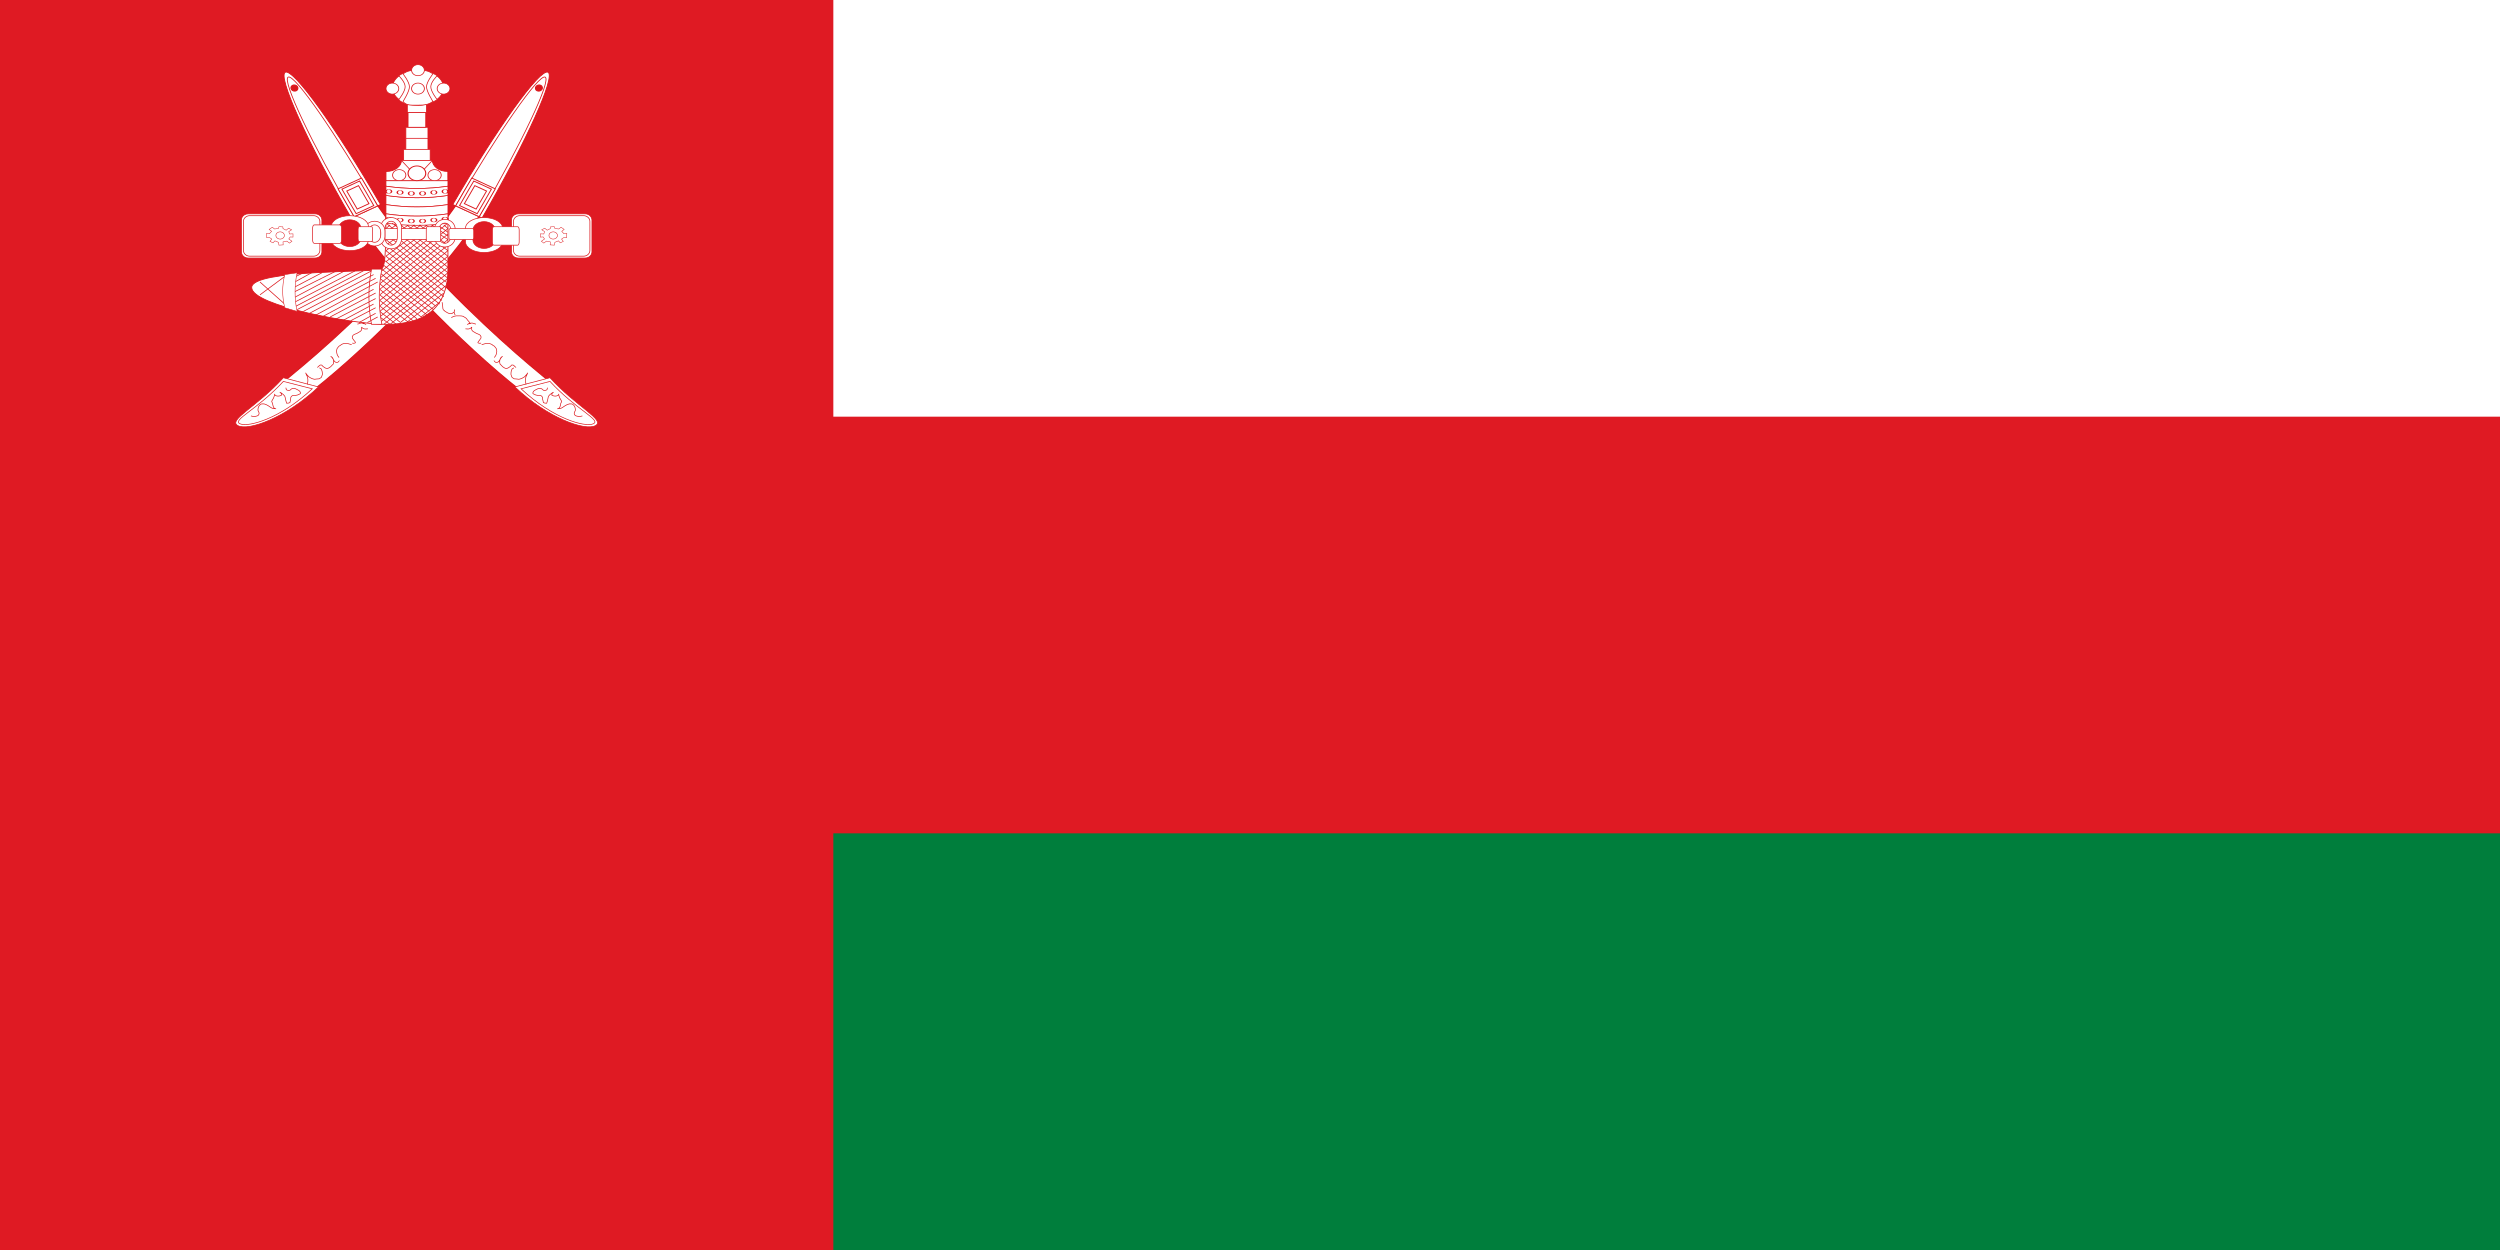
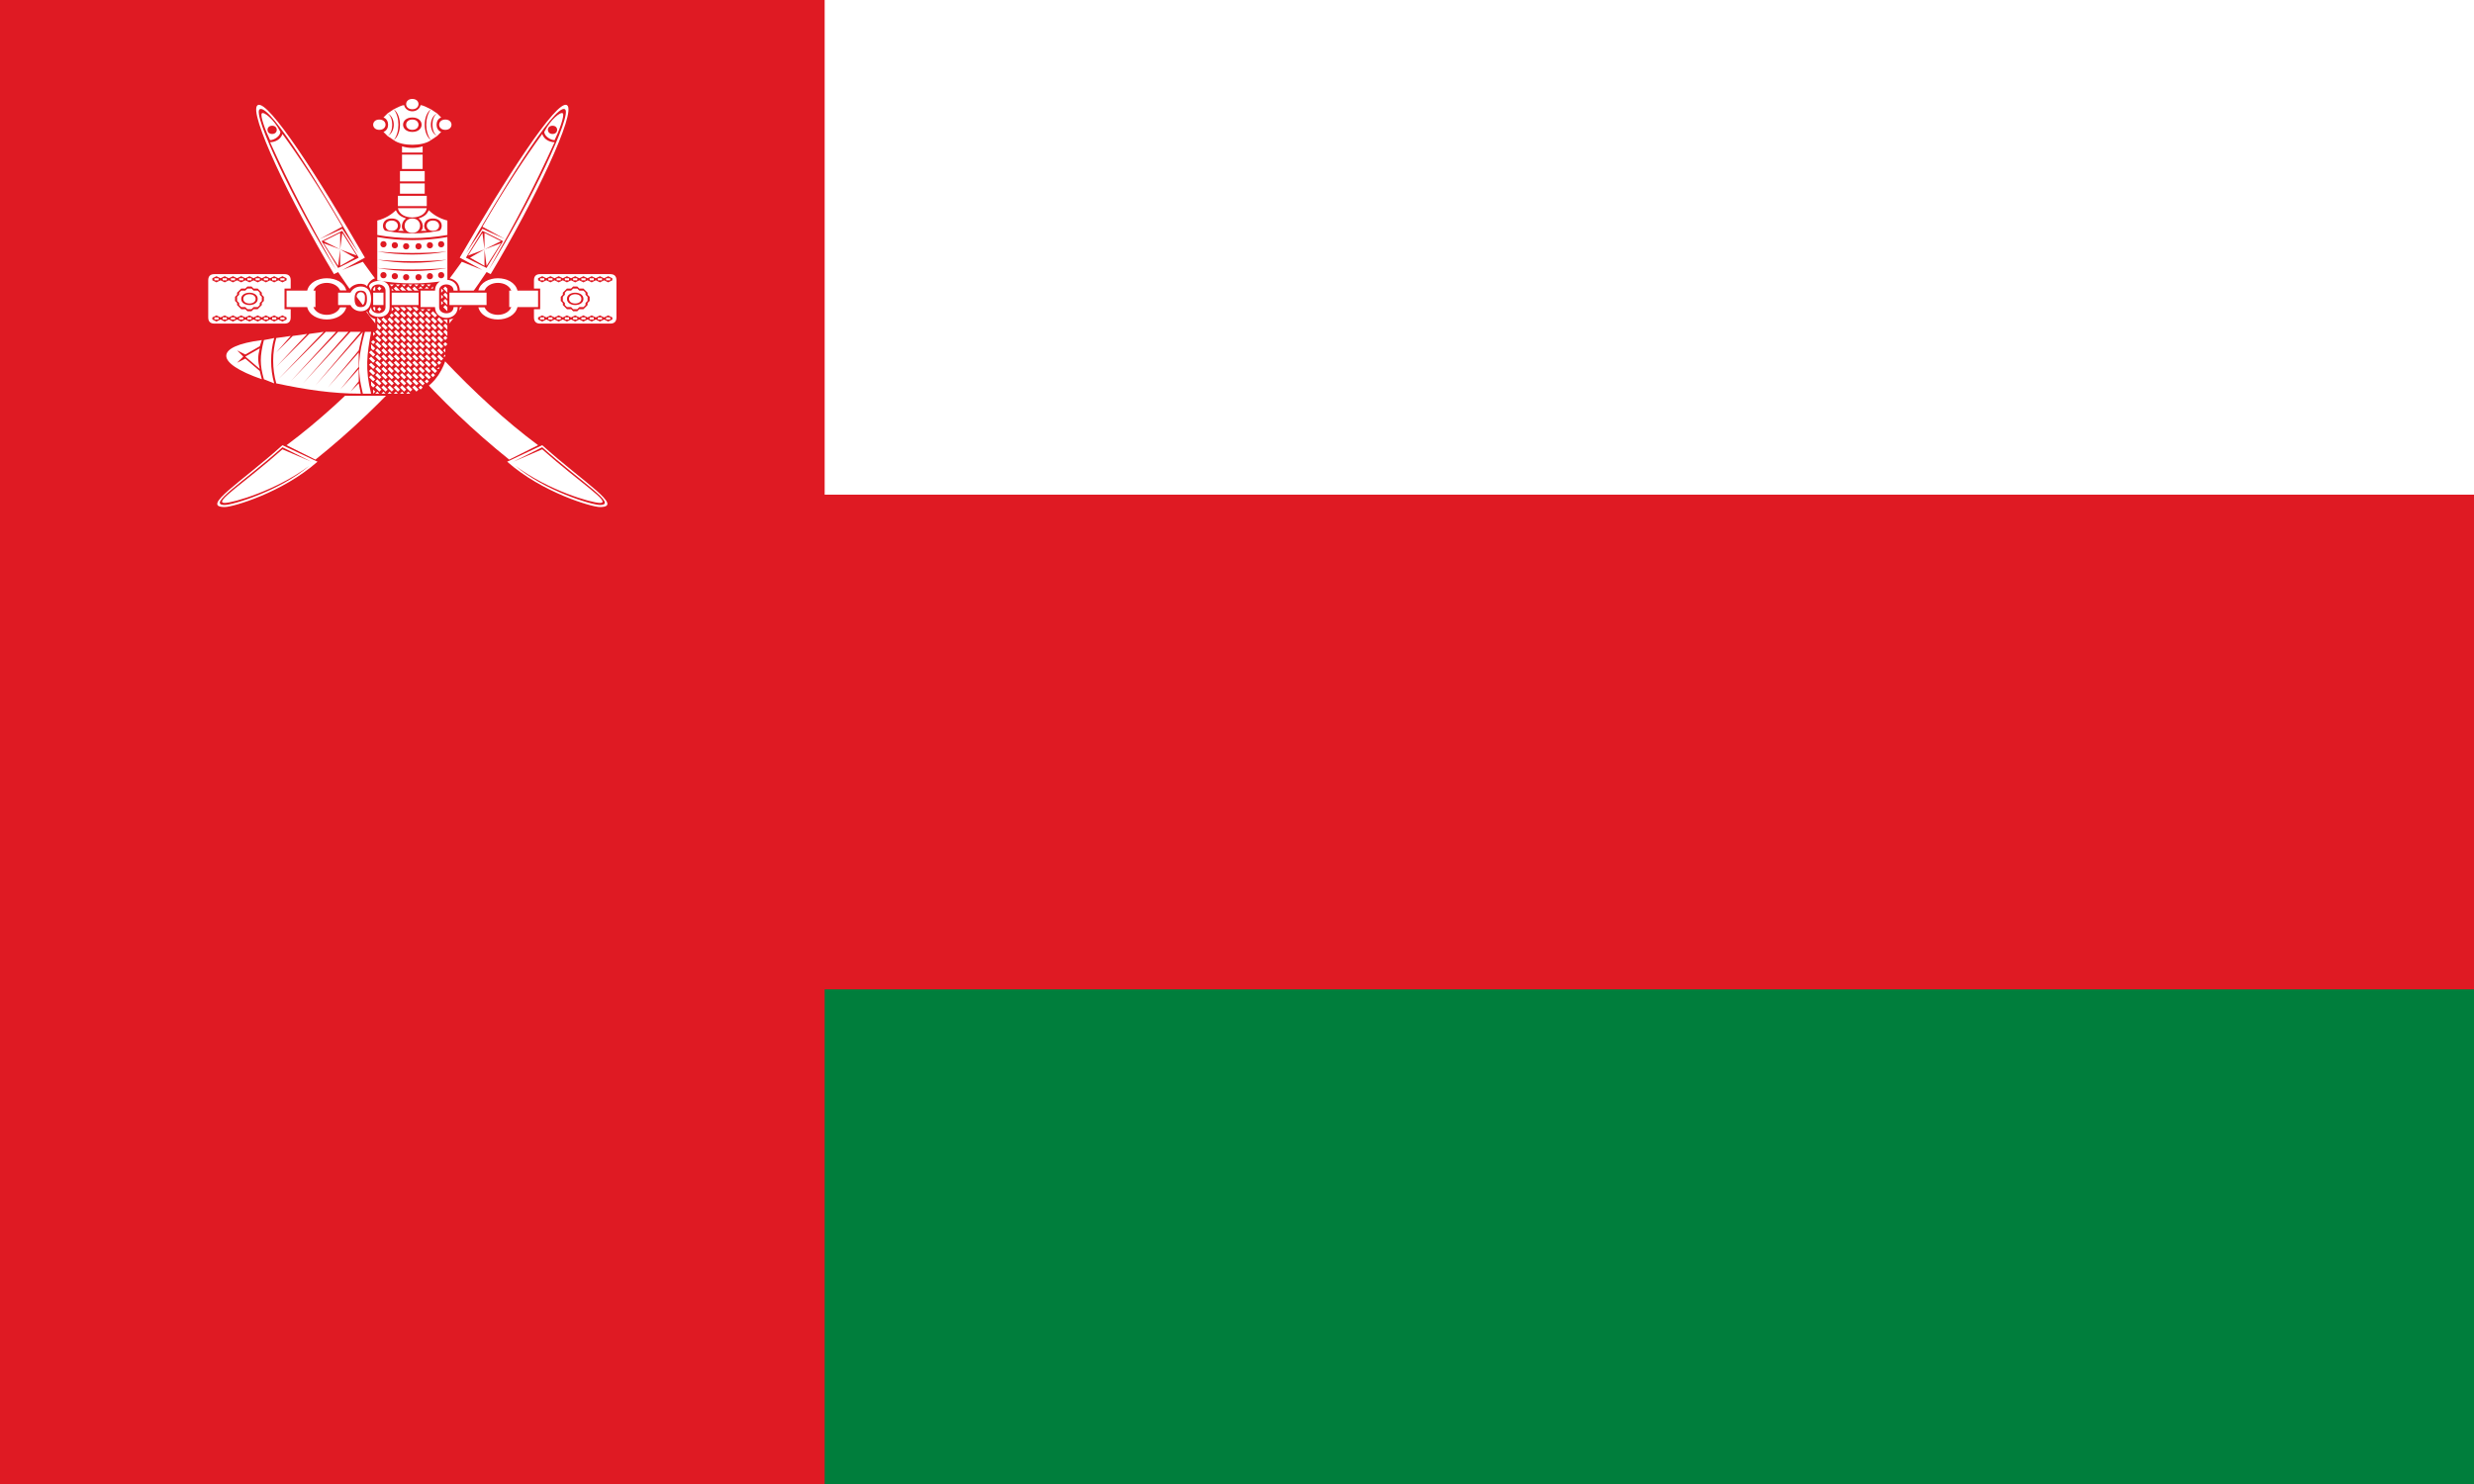
- <svg xmlns="http://www.w3.org/2000/svg" xmlns:xlink="http://www.w3.org/1999/xlink" width="1200" height="600">
-   <path fill="#007E3C" d="M0 0h1200v600H0z" />
-   <path fill="#DF1A23" d="M0 0h1200v400H0z" />
-   <path fill="#FFF" d="M0 0h1200v200H0z" />
-   <path fill="#DF1A23" d="M0 0h400v600H0z" />
-   <svg x="50">
-     <g id="a" fill="#fff" fill-rule="evenodd" stroke="#db161b" stroke-width=".352">
-       <rect width="38.669" height="21.217" x="65.854" y="102.64" stroke-width=".378" rx="3.215" ry="3.015" />
-       <rect width="36.686" height="19.449" x="66.846" y="103.52" rx="3.05" ry="2.764" />
-       <path stroke-width=".222" d="m83.904 108.83 1.853.06.084.84 1.516.77 1.18-.96 1.431.77-1.347.84.337 1.16 1.684-.06v1.55l-1.347-.07-.674.97 1.516 1.1-1.179.9-1.264-.97-1.853.39.084 1.42-2.021.13-.253-1.36-1.684-.71-.927.97-1.432-.71.843-1.1-1.011-.71h-1.432l-.084-2 1.432.13 1.01-1.16-1.179-.9 1.516-1.04 1.095.84 1.853-.25z" />
-       <ellipse cx="68.944" cy="426.78" stroke-width="1.333" rx="11.049" ry="9.944" transform="matrix(.18418 0 0 .1752 71.766 38.246)" />
-     </g>
-     <use xlink:href="#a" width="100%" height="100%" x="-300" transform="scale(-1 1)" />
-     <g id="b" stroke="#db161b">
-       <path fill="#fff" fill-rule="evenodd" stroke-width=".565" d="M126.51 147.12c-48.114 47.05-68.638 53-59.006 56.79 9.632 3.79 40.616-20.49 72.856-52.75 32.24-32.25 51.98-60.956 42.35-64.747-9.63-3.792-5.03 10.662-56.2 60.707z" />
-       <path fill="#fff" fill-rule="evenodd" stroke-width=".33" d="m86.008 181.31 16.852 4.42c-15.861 15.03-33.708 21.22-38.665 18.57-4.958-2.65 8.923-8.84 21.813-22.99z" />
-       <path fill="#fff" fill-rule="evenodd" stroke-width=".33" d="m86.008 183.08 13.881 3.54c-15.453 14.45-30.737 18.56-34.692 16.8-3.977-1.77 8.255-6.74 20.811-20.34z" />
-       <path fill="none" stroke-width=".33" d="M137.79 145.06c-.04.23-.15 1.24-.25 1.64 0 .56-.06.98-.12 1.42-.16.38-.13.73-.62.87-.33.46-.54.58-.98.77-.3.23-.76.46-1.24.65-.49.19-.94.21-1.47.11-.44-.27-.75-.54-1.11-.76-.09-.35-.16-.86-.25-1.2.13.35.23.91.25 1.41-.05.55-.25.79-.49 1.2m1.72 1.2c-.04-.03-.08-.07-.12-.11.29.26.17.14-.5-.21-.47-.22-.98-.34-1.6-.44h-1.72c-.67 0-1.12.09-1.6.22-.35.31-.87.48-1.23.76-.38.23-.54.5-.74.87-.34.3-.56.76-.87.99-.13.5-.42.48-.61.87.58.04 1.05.11 1.35.43.52.24-.43-.23-.61-.43-.41-.11-.51-.22-1.11-.22-.56-.16-.9.13-1.48.22-.33.17-.43.22-.86.22m5.05 2.29c-.25.01-1.4.2-1.85 0-.5-.12-.8-.36-1.11-.77-.15-.29 0 .53 0 .88-.05.64-.27.65-.61 1.09-.36.2-.74.49-1.11.65-.31.24-.69.4-1.11.55-.37.15-.81.31-1.11.54-.41.26-.37.58-.61.98.04.54.14.84.49 1.1.14.36.47.73.74.98.3.5.64.73-.13.87-.42.16-.65.03-1.1 0m-.25.76c-.3-.06-1.38-.38-1.85-.54h-1.72c-.67.04-.8.22-1.36.43-.36.33-.61.56-1.11.77-.26.3-.78.81-.98 1.2-.15.37-.25.87-.25 1.42.01.63.2.74.25 1.31.14.46.36.89.74 1.3.05.14.09.18.24.22m.17 1.43c-.05 0-.17.28-.35.52-.39.4-.44.43-1.05.43-.54-.02-.49-.21-.87-.35-.18-.27-.41-.49-.61-.86-.14-.22-.27-.57-.44-.77-.16-.26-.36-.45-.53-.69-.16-.07-.22-.14-.43-.17.5.08.54.25.87.51.15.25.31.5.44.78.05.37.17.66.17 1.12 0 .47 0 .81-.17 1.2-.21.22-.36.44-.61.61-.21.19-.46.45-.62.68-.27.17-.47.31-.78.52-.27.15-.55.31-.96.35-.52-.04-.67-.18-1.05-.35-.33-.24-.59-.39-.88-.6-.23-.16-.46-.47-.61-.69-.47-.12-.77-.07-1.05.17-.24.16-.45.37-.61.6-.15.07-.38.28-.53.35m1.04.2c.14.06.64.41.87.54.14.45.36.7.43 1.18.12.47.11.98.11 1.51-.12.55-.35.95-.54 1.39-.35.24-.52.4-.98.65-.43.06-.86.11-1.41.11-.34.11-.98.16-1.31 0-.48-.07-.843-.26-1.194-.43-.402-.23-.649-.44-1.088-.65-.213-.31-.544-.59-.869-.97-.271-.36-.47-.56-.653-.96.161.46.405.86.544 1.29.247.45.391.62.435 1.18.151.45.109.99.109 1.5-.048.35-.073 1.01-.218 1.29v.33m-10.314 1.71v.16c0-.42-.011-.21.175.62.33.37 1.104.47 1.749.31.566-.41.548-.73 1.574-.93.991.06 1.369.32 1.924.62.658.29.962.44 1.399 1.09.217.53.338.89-.35 1.09-.547.35-1.197.54-1.924.63-.808 0-1.39-.09-1.749.31-.555.51-.524.82-.524 1.71-.187.28-.224 1.1-.35 1.41-.486.2-.771.31-1.574.31-.189-.48-.398-1.35-.525-1.87-.137-.56-.179-1.34-.525-1.72a4.51 4.51 0 0 0-1.224-1.09c-.214-.27-.622-.49-1.049-.62.686.31.784.65.874 1.4-.603.27-.764.46-1.749.47-.968-.07-1.202-.29-1.574-.78-.067.78-.348 1.04-.524 1.72-.36.47-.513.95-.875 1.55.154.76.486.79.525 1.72.227.61.202 1.19.699 1.56.222.24.388.29.875.31-1.013 0-1.603-.1-2.274-.47-.519-.28-.911-.64-1.399-.93-.619-.4-1.384-.77-2.099-.94-.808 0-1.39-.08-1.749.31-.495.32-.828.86-1.049 1.56-.162.81-.224 1.35.175 1.87.296.61.363.84 0 1.56-.407.51-1.012.57-1.924.78a6.678 6.678 0 0 1-1.749-.31" />
-       <path fill="#fff" fill-rule="evenodd" stroke-width=".447" d="M181.41 104.66c21.35-36.858 35.52-68.222 31.62-70.014-3.89-1.791-24.37 26.665-45.72 63.518z" />
-       <path fill="#fff" fill-rule="evenodd" stroke-width=".393" d="M180 104.01c20.59-35.557 34.78-65.574 31.67-67.007-3.11-1.433-22.35 26.258-42.95 61.81" />
-       <path fill="#fff" fill-rule="evenodd" stroke-width=".446" d="M176.46 85.461c-2.51 4.157-5.16 8.908-7.74 13.352L180 104.01c2.57-4.448 5.38-9.13 7.73-13.356z" />
-       <path fill="#fff" fill-rule="evenodd" stroke-width=".446" d="M177.41 86.895c-2.5 4.157-4.25 7.338-6.82 11.782l8.45 3.893c2.58-4.442 4.48-7.554 6.83-11.78z" />
-       <path fill="#fff" stroke-width=".447" d="M-205.69 6.558h6.207v9.985h-6.207z" transform="matrix(-.90832 -.41827 -.50125 .8653 0 0)" />
-       <circle cx="545.67" cy="92.126" r="3.543" fill="#db161b" stroke-width="1.333" transform="matrix(-.449 .1132 .10134 .39387 444.347 -55.798)" />
-     </g>
-     <use xlink:href="#b" width="100%" height="100%" x="-300" transform="scale(-1 1)" />
-     <path fill="#fff" fill-rule="evenodd" stroke="#db161b" stroke-width=".407" d="M135.26 84.958c0 30.942.18 42.602-2.1 44.202-2.16 1.71-62.348 0-62.348 8.84s49.578 17.68 64.448 17.68c19.83 0 29.75-8.84 29.75-26.52V84.958z" />
-     <path fill="#fff" fill-rule="evenodd" stroke="#db161b" stroke-width=".352" d="M135.26 93.798v4.42a100.628 100.628 0 0 0 29.75 0v-4.42a100.628 100.628 0 0 1-29.75 0zm0-8.84v4.42a100.695 100.695 0 0 0 29.75 0v-4.42a100.695 100.695 0 0 1-29.75 0z" />
-     <path fill="#fff" fill-rule="evenodd" stroke="#db161b" stroke-width=".352" d="M135.26 89.378v4.42a100.628 100.628 0 0 0 29.75 0v-4.42a100.695 100.695 0 0 1-29.75 0zm0 8.84v4.422c9.92 1.47 19.83 1.47 29.75 0v-4.422a100.628 100.628 0 0 1-29.75 0z" />
-     <ellipse cx="256.89" cy="210.83" fill="#fff" stroke="#db161b" stroke-width="4.463" rx="8.858" ry="26.575" transform="matrix(.15263 0 0 .03588 97.403 84.326)" />
-     <ellipse cx="292.32" cy="246.26" fill="#fff" stroke="#db161b" stroke-width="4.463" rx="8.858" ry="26.575" transform="matrix(.15263 0 0 .03588 97.403 83.53)" />
-     <ellipse cx="327.76" cy="263.98" fill="#fff" stroke="#db161b" stroke-width="4.463" rx="8.858" ry="26.575" transform="matrix(.15263 0 0 .03588 97.403 83.372)" />
-     <ellipse cx="363.19" cy="263.98" fill="#fff" stroke="#db161b" stroke-width="4.463" rx="8.858" ry="26.575" transform="matrix(.15263 0 0 .03588 97.403 83.372)" />
-     <ellipse cx="398.62" cy="246.26" fill="#fff" stroke="#db161b" stroke-width="4.463" rx="8.858" ry="26.575" transform="matrix(.15263 0 0 .03588 97.403 83.53)" />
-     <ellipse cx="434.06" cy="210.83" fill="#fff" stroke="#db161b" stroke-width="4.463" rx="8.858" ry="26.575" transform="matrix(.15263 0 0 .03588 97.403 84.326)" />
-     <path fill="#fff" fill-rule="evenodd" stroke="#db161b" stroke-width=".352" d="m135.26 107.06 29.75 23.87m-26.78-23.87 26.78 21.21m-22.81-20.33 22.81 17.68m-19.83-17.68 19.83 15.03m-16.86-15.03 16.86 12.38m-13.89-12.38 13.89 9.73m-10.91-9.73 10.91 7.07m-7.94-7.07 7.94 5.31m-4.96-5.31 4.96 3.54m-1.99-3.54 1.99 1.77m-29.75 0 29.75 23.87m0-26.52-32.72 26.52m29.74-26.52-28.75 22.98m24.79-22.1-22.81 17.68m19.83-17.68-19.83 15.03m16.86-15.03-16.86 12.38m13.88-12.38-13.88 9.73m10.91-9.73-10.91 7.07m7.93-7.07-7.93 5.31m4.96-5.31-4.96 3.54m1.98-3.54-1.98 1.77m29.75 0-32.72 26.52m32.72-23.87-32.72 26.52m32.72-23.87-32.72 26.53m32.72-23.87-32.72 26.52m32.72-23.87-32.72 26.52m32.72-23.87-32.72 26.52m32.72-23.87-32.72 26.52m32.72-23.86-32.72 26.52m32.72-23.87-30.74 24.75m30.74-22.1-27.77 22.1m26.77-18.56L142.2 154.8m20.82-14.15-17.84 14.15m15.86-9.73-8.92 7.07m-16.86-39.78 28.75 22.99m-28.75-20.34L164.01 138m-28.75-20.33 27.76 22.1m-27.76-19.45 27.76 22.1m-27.76-19.45 26.77 21.22m-27.76-19.45 26.77 21.22m-26.77-18.57 24.79 19.45m-25.78-17.68 24.79 19.45m-25.78-17.68 23.79 18.56m-23.79-15.91 22.8 17.68m-22.8-15.03 19.83 15.91M135.26 102.64v4.42c9.92 1.47 19.83 1.47 29.75 0v-4.42c-9.92 1.47-19.83 1.47-29.75 0zm-2.97 36.24 17.84 14.15m-17.84-11.49 15.86 12.37m-15.86-9.72 13.88 10.61m-13.88-7.96 9.91 7.96m-9.91-5.31 7.93 6.19m-7.93-3.54 4.95 3.54" />
-     <ellipse cx="256.89" cy="210.83" fill="#fff" stroke="#db161b" stroke-width="4.463" rx="8.858" ry="26.575" transform="matrix(.15263 0 0 .03588 97.403 97.586)" />
-     <ellipse cx="292.32" cy="246.26" fill="#fff" stroke="#db161b" stroke-width="4.463" rx="8.858" ry="26.575" transform="matrix(.15263 0 0 .03588 97.403 96.791)" />
-     <ellipse cx="327.76" cy="263.98" fill="#fff" stroke="#db161b" stroke-width="4.463" rx="8.858" ry="26.575" transform="matrix(.15263 0 0 .03588 97.403 96.632)" />
-     <ellipse cx="363.19" cy="263.98" fill="#fff" stroke="#db161b" stroke-width="4.463" rx="8.858" ry="26.575" transform="matrix(.15263 0 0 .03588 97.403 96.632)" />
-     <ellipse cx="398.62" cy="246.26" fill="#fff" stroke="#db161b" stroke-width="4.463" rx="8.858" ry="26.575" transform="matrix(.15263 0 0 .03588 97.403 96.791)" />
-     <ellipse cx="434.06" cy="210.83" fill="#fff" stroke="#db161b" stroke-width="4.463" rx="8.858" ry="26.575" transform="matrix(.15263 0 0 .03588 97.403 97.586)" />
-     <path fill="#fff" fill-rule="evenodd" stroke="#db161b" stroke-width=".352" d="m92.625 148.61 35.695-18.57m-37.678 17.68 33.708-17.68m-34.699 15.92 30.739-15.92m-31.731 14.15 26.771-14.15m-28.754 12.38 24.784-12.38m-23.792 9.73 16.852-8.84M86.676 138l12.89-7.07m-12.89 4.42 8.924-4.42m0 18.56 33.71-17.68m-30.736 18.57 31.726-16.8m-28.75 17.68 29.74-15.91m-26.77 16.79 24.79-13.26m-20.82 13.26 21.81-11.49m-18.84 12.38 18.84-9.73m-15.86 10.61 14.87-7.95m-10.91 7.95 11.9-6.19m-7.93 7.08 7.93-4.42m-3.96 4.42 4.95-2.66M133.28 129.16h-4.96a71.66 71.66 0 0 0 0 26.52h4.96a71.236 71.236 0 0 1 0-26.52zm-58.502 12.38 11.898-8.84m-11.898 2.65 11.898 10.61" />
-     <path fill="#fff" fill-rule="evenodd" stroke="#db161b" stroke-width=".251" d="m92.625 130.93-5.949.88c-1.322 5.6-1.322 10.31 0 15.91l5.949 1.77c-1.322-5.6-1.322-12.96 0-18.56z" />
-     <path fill="#fff" fill-rule="evenodd" stroke="#db161b" stroke-width=".431" d="M164.97 86.726v-4.457c-4.45.037-7.43-2.615-7.43-5.305l-14.85.037c0 2.653-2.97 5.305-7.43 5.305v4.42z" />
-     <path fill="#fff" stroke="#db161b" stroke-width=".364" d="M143.75 71.697h12.734v5.304H143.75zm1.06-5.304h10.612v5.304H144.81zm0-5.304h10.612v5.304H144.81z" />
-     <path fill="#fff" stroke="#db161b" stroke-width=".364" d="M145.87 54.017h8.489v7.072h-8.489z" />
-     <path fill="#fff" stroke="#db161b" stroke-width=".38" d="M145.51 47.829h9.221v6.188h-9.221z" />
-     <ellipse cx="237.4" cy="161.22" fill="#fff" stroke="#db161b" stroke-width="1.333" rx="42.52" ry="33.661" transform="matrix(.28916 0 0 .2495 81.983 1.86)" />
-     <path fill="#fff" fill-rule="evenodd" stroke="#db161b" stroke-width=".358" d="M156.78 41.64c0 2.319 3.07 6.189 3.07 6.189-2.23 1.52-5.83 2.652-9.22 2.652-3.39 0-7.62-.631-9.22-2.652 0 0 3.07-3.87 3.07-6.189 0-2.318-3.07-5.304-3.07-5.304 2.22-1.52 5.83-2.652 9.22-2.652 3.39 0 6.99 1.132 9.22 2.652 0 0-3.07 2.986-3.07 5.304z" />
-     <path fill="#fff" fill-rule="evenodd" stroke="#db161b" stroke-width=".358" d="M154.73 41.64c0 2.319 3.07 7.073 3.07 7.073-2.22 1.52-3.78 1.768-7.17 1.768s-5.57.253-7.17-1.768c0 0 3.07-4.754 3.07-7.073 0-2.318-3.07-6.188-3.07-6.188 2.22-1.52 3.78-1.768 7.17-1.768s4.95.248 7.17 1.768c0 0-3.07 3.87-3.07 6.188z" />
-     <circle cx="194.88" cy="166.54" r="10.63" fill="#fff" stroke="#db161b" stroke-width="1.333" transform="matrix(.28916 0 0 .2495 81.983 .975)" />
-     <circle cx="194.88" cy="166.54" r="10.63" fill="#fff" stroke="#db161b" stroke-width="1.333" transform="matrix(.28916 0 0 .2495 106.572 .975)" />
-     <circle cx="194.88" cy="166.54" r="10.63" fill="#fff" stroke="#db161b" stroke-width="1.333" transform="matrix(.28916 0 0 .2495 94.278 .975)" />
-     <circle cx="194.88" cy="166.54" r="10.63" fill="#fff" stroke="#db161b" stroke-width="1.333" transform="matrix(.28916 0 0 .2495 94.278 -7.865)" />
-     <circle cx="194.88" cy="166.54" r="10.63" fill="#fff" stroke="#db161b" stroke-width="1.333" transform="matrix(.29948 0 0 .2495 83.264 42.524)" />
-     <circle cx="194.88" cy="166.54" r="10.63" fill="#fff" stroke="#db161b" stroke-width="1.333" transform="matrix(.29948 0 0 .2495 100.242 42.524)" />
-     <path fill="#fff" fill-rule="evenodd" stroke="#db161b" stroke-width=".364" d="M142.69 77.001h14.85l-7.42 7.957z" />
-     <circle cx="194.88" cy="166.54" r="10.63" fill="#fff" stroke="#db161b" stroke-width="1.333" transform="matrix(.39931 0 0 .33266 72.298 27.79)" />
-     <rect width="22.805" height="5.304" x="133.77" y="109.72" fill="#fff" stroke="#db161b" stroke-width=".33" rx="1.238" ry=".938" />
-     <path fill="#fff" fill-rule="evenodd" stroke="#db161b" stroke-width=".33" d="M163.52 105.3c-2.75 0-4.96 2.06-4.96 4.62v4.02c0 2.56 2.21 4.62 4.96 4.62s4.96-2.06 4.96-4.62v-4.02c0-2.56-2.21-4.62-4.96-4.62zm0 1.77c-1.65 0-2.98 1.65-2.98 3.7v2.33c0 2.05 1.33 3.69 2.98 3.69s2.97-1.64 2.97-3.69v-2.33c0-2.05-1.32-3.7-2.97-3.7zm-25.78-.88c-1.65 0-2.97 1.64-2.97 3.69v4.1c0 2.05 1.32 3.7 2.97 3.7 1.65 0 2.97-1.65 2.97-3.7v-4.1c0-2.05-1.32-3.69-2.97-3.69zm0-1.77c-2.75 0-4.96 2.06-4.96 4.62v5.79c0 2.56 2.21 4.62 4.96 4.62s4.96-2.06 4.96-4.62v-5.79c0-2.56-2.21-4.62-4.96-4.62z" />
-     <path fill="#fff" fill-rule="evenodd" stroke="#db161b" stroke-width=".33" d="M129.81 107.95c-1.65 0-2.98 1.65-2.98 3.7v.96c0 2.05 1.33 3.7 2.98 3.7s2.97-1.65 2.97-3.7v-.96c0-2.05-1.32-3.7-2.97-3.7zm0-1.76c-2.75 0-4.96 2.06-4.96 4.62v2.65c0 2.56 2.21 4.62 4.96 4.62 2.74 0 4.96-2.06 4.96-4.62v-2.65c0-2.56-2.22-4.62-4.96-4.62z" />
-     <path fill="#fff" fill-rule="evenodd" stroke="#db161b" stroke-width=".33" d="M117.91 105.51c-2.97 0-5.35 1.84-5.35 4.13v4.58c0 2.29 2.38 4.13 5.35 4.13 2.97 0 5.35-1.84 5.35-4.13v-4.58c0-2.29-2.38-4.13-5.35-4.13zm0-1.98c-4.94 0-8.92 2.31-8.92 5.17v6.47c0 2.86 3.98 5.16 8.92 5.16 4.94 0 8.92-2.3 8.92-5.16v-6.47c0-2.86-3.98-5.17-8.92-5.17zm64.45 2.86c-2.97 0-5.36 1.85-5.36 4.14v4.58c0 2.29 2.39 4.13 5.36 4.13 2.96 0 5.35-1.84 5.35-4.13v-4.58c0-2.29-2.39-4.14-5.35-4.14zm0-1.97c-4.95 0-8.93 2.3-8.93 5.16v6.47c0 2.86 3.98 5.16 8.93 5.16 4.94 0 8.92-2.3 8.92-5.16v-6.47c0-2.86-3.98-5.16-8.92-5.16z" />
-     <rect width="11.898" height="5.304" x="165.5" y="109.72" fill="#fff" stroke="#db161b" stroke-width=".33" rx=".646" ry=".938" />
-     <rect width="6.941" height="7.072" x="154.6" y="108.84" fill="#fff" stroke="#db161b" stroke-width=".33" rx=".377" ry="1.251" />
-     <rect width="6.941" height="7.072" x="121.88" y="108.84" fill="#fff" stroke="#db161b" stroke-width=".33" rx=".377" ry="1.251" />
-     <rect width="13.881" height="8.84" x="100.06" y="107.95" fill="#fff" stroke="#db161b" stroke-width=".33" rx=".753" ry="1.563" />
-     <rect width="12.89" height="8.84" x="186.32" y="108.84" fill="#fff" stroke="#db161b" stroke-width=".33" rx=".7" ry="1.563" />
-   </svg>
+ <svg xmlns="http://www.w3.org/2000/svg" xmlns:xlink="http://www.w3.org/1999/xlink" width="1200" height="720" fill="#ffffff">
+   <path fill="#DF1A23" d="M0 0h1200v720H0z" />
+   <path d="M400 0h800v240H400z" />
+   <path fill="#007E3C" d="M400 480h800v240H400z" />
+   <path id="a" d="M291,245c9,0-9-11-28-28l-14,7l14-6c18,16,34,26,28,26c-4,0-25-6-41-18c14,12,37,19,41,19ZM247,223c-35-28-63-61-83-91l-2,1c-21-35-42-79-37-82s30,36,52,74l-11,6l10-4c22,31,54,66,85,89ZM164,130l10-5l-8-13l-10,5ZM164,129l-7-11l8,3l-8-4l8-4v8l1-8l7,11l-8-3l7,4l-7,4v-8ZM291,246c-4,0-28-7-45-22l17-8c20,18,40,30,28,30ZM163,131c-14-25-22-40-32-62c2,0,5-1,6-4c8,11,18,26,29,45l-11,6l11-5l8,12c-16-28-43-73-48-70c-4,2,17,46,37,78ZM131,68c-2-4-5-12-4-13s6,3,9,9c0,2-3,4-5,4ZM132,65c3,0,3-4,0-4s-3,4,0,4ZM128,144v2l-1,1v1l-2,2h-2l-1,1h-2l-1-1h-2l-2-2v-1l-1-1v-2l1-1v-1l2-2h2l1-1h2l1,1h2l2,2v1ZM138,150v-10h3v-4c0-2-1-3-3-3h-34c-2,0-3,1-3,3v18c0,2,1,3,3,3h34c2,0,3-1,3-3v-4ZM118,145c0-3,6-3,6,0s-6,3-6,0ZM125,145c0-4-8-4-8,0s8,4,8,0ZM153,149v-8h-1c2-5,11-5,13,0h3c-2-8-17-8-19,0h-10v8h10c2,8,17,8,19,0h-3c-2,5-11,5-13,0ZM116,142l1-1h2l1-1h2l1,1h2l1,1v1l1,1v2l-1,1v1l-1,1h-2l-1,1h-2l-1-1h-2l-1-1v-1l-1-1v-2l1-1ZM103,135l2-1l2,1l2-1l2,1l2-1l2,1l2-1l2,1l2-1l2,1l2-1l2,1l2-1l2,1l2-1l2,1l2-1l2,1v1l-2,1l-2-1l-2,1l-2-1l-2,1l-2-1l-2,1l-2-1l-2,1l-2-1l-2,1l-2-1l-2,1l-2-1l-2,1l-2-1l-2,1l-2-1ZM104,135v1h2v-1ZM108,135v1h2v-1ZM112,135v1h2v-1ZM116,135v1h2v-1ZM120,135v1h2v-1ZM124,135v1h2v-1ZM128,135v1h2v-1ZM132,135v1h2v-1ZM136,135v1h2v-1ZM103,154l2-1l2,1l2-1l2,1l2-1l2,1l2-1l2,1l2-1l2,1l2-1l2,1l2-1l2,1l2-1l2,1l2-1l2,1v1l-2,1l-2-1l-2,1l-2-1l-2,1l-2-1l-2,1l-2-1l-2,1l-2-1l-2,1l-2-1l-2,1l-2-1l-2,1l-2-1l-2,1l-2-1ZM104,154v1h2v-1ZM108,154v1h2v-1ZM112,154v1h2v-1ZM116,154v1h2v-1ZM120,154v1h2v-1ZM124,154v1h2v-1ZM128,154v1h2v-1ZM132,154v1h2v-1ZM136,154v1h2v-1Z" />
+   <use xlink:href="#a" transform="matrix(-1 0 0 1 400 0)" />
+   <path fill="#DF1A23" d="M139,159l-1,33h55c19,0,25-17,25-29v-58h-36v53l-1,1ZM163,141v8h6c2,4,8,4,9,2c1,2,2,4,6,4h33c4,0,6-2,6-6h14v-8h-14c0-8-12-8-13-1h-20c-1-7-10-7-12-1c-1-2-7-2-9,2Z" />
+   <path d="M175,191l-1-5l-4,4l4-5v-6l-9,10l9-11v-7l-15,17l15-18l2-9l-23,26l22-26h-5l-23,25l22-25h-5l-23,24l22-24h-5l-23,23l22-23l-7,1l-16,16l15-16l-7,1l-8,8l7-8l-7,1c-2,7-2,15,0,22c14,3,27,5,41,5ZM127,184l-1-4l-7-6l-4,2l3-3l-3-3l4,2l7-4l1-3c-23,3-23,11,0,19ZM126,179c-1-4-1-6,0-10l-7,4ZM133,186c-2-7-2-15,0-22l-5,1c-2,8-2,12,0,19ZM181,191l1-1l-1-1ZM182,191h2l-1-1ZM184,190l1-1l-2-2l-1,1ZM181,188l1-1l-2-2v2ZM185,191h2l-1-1ZM181,185l1-1l-2-2l-1,1ZM184,187l1-1l-2-2l-1,1ZM187,190l1-1l-2-2l-1,1ZM188,191h2l-1-1ZM181,182l1-1l-2-2l-1,1ZM176,191h4c-3-12-2-19,0-30h-3c-3,11-4,18-1,30ZM184,184l1-1l-2-2l-1,1ZM187,187l1-1l-2-2l-1,1ZM190,190l1-1l-2-2l-1,1ZM191,191h2l-1-1ZM181,179l1-1l-2-2l-1,1ZM184,181l1-1l-2-2l-1,1ZM187,184l1-1l-2-2l-1,1ZM190,187l1-1l-2-2l-1,1ZM193,190l1-1l-2-2l-1,1ZM194,191h2l-1-1ZM181,176l1-1l-2-2l-1,1ZM184,178l1-1l-2-2l-1,1ZM187,181l1-1l-2-2l-1,1ZM190,184l1-1l-2-2l-1,1ZM193,187l1-1l-2-2l-1,1ZM196,190l1-1l-2-2l-1,1ZM197,191h2l-1-1ZM181,173l1-1l-2-2l-1,1ZM184,175l1-1l-2-2l-1,1ZM187,178l1-1l-2-2l-1,1ZM190,181l1-1l-2-2l-1,1ZM193,184l1-1l-2-2l-1,1ZM196,187l1-1l-2-2l-1,1ZM199,190l1-1l-2-2l-1,1ZM184,172l1-1l-2-2l-1,1ZM181,170l1-1l-2-2v2ZM187,175l1-1l-2-2l-1,1ZM190,178l1-1l-2-2l-1,1ZM193,181l1-1l-2-2l-1,1ZM196,184l1-1l-2-2l-1,1ZM199,187l1-1l-2-2l-1,1ZM202,190l1-1l-2-2l-1,1ZM184,169l1-1l-2-2l-1,1ZM181,167l1-1l-1-1l-1,1ZM187,172l1-1l-2-2l-1,1ZM190,175l1-1l-2-2l-1,1ZM193,178l1-1l-2-2l-1,1ZM196,181l1-1l-2-2l-1,1ZM199,184l1-1l-2-2l-1,1ZM202,187l1-1l-2-2l-1,1ZM204,189l1-1l-1-1l-1,1ZM184,166l1-1l-2-2l-1,1ZM187,169l1-1l-2-2l-1,1ZM190,172l1-1l-2-2l-1,1ZM193,175l1-1l-2-2l-1,1ZM205,187l1-1l-2-2l-1,1ZM196,178l1-1l-2-2l-1,1ZM199,181l1-1l-2-2l-1,1ZM202,184l1-1l-2-2l-1,1ZM181,163l1-1l-1-1ZM184,163l1-1l-2-2l-1,1ZM187,166l1-1l-2-2l-1,1ZM190,169l1-1l-2-2l-1,1ZM193,172l1-1l-2-2l-1,1ZM205,184l1-1l-2-2l-1,1ZM207,186l1-1l-1-1l-1,1ZM196,175l1-1l-2-2l-1,1ZM199,178l1-1l-2-2l-1,1ZM202,181l1-1l-2-2l-1,1ZM187,163l1-1l-2-2l-1,1ZM190,166l1-1l-2-2l-1,1ZM193,169l1-1l-2-2l-1,1ZM205,181l1-1l-2-2l-1,1ZM208,184l1-1l-2-2l-1,1ZM196,172l1-1l-2-2l-1,1ZM199,175l1-1l-2-2l-1,1ZM202,178l1-1l-2-2l-1,1ZM184,160l1-1l-2-2v2ZM187,160l1-1l-2-2l-1,1ZM190,163l1-1l-2-2l-1,1ZM193,166l1-1l-2-2l-1,1ZM205,178l1-1l-2-2l-1,1ZM208,181l1-1l-2-2l-1,1ZM210,183l1-1l-1-1l-1,1ZM196,169l1-1l-2-2l-1,1ZM199,172l1-1l-2-2l-1,1ZM202,175l1-1l-2-2l-1,1ZM175,151c3,0,5-2,5-6s-2-6-5-6c-2,0-4,1-5,3h-6v6h6c1,2,3,3,5,3ZM184,157l1-1l-2-2v2ZM175,149c-2,0-3-1-3-4s1-4,3-4s3,1,3,4s-1,4-3,4ZM176,148c1-1,1-2,1-4c0-3-4-3-4,0ZM187,157l1-1l-2-2l-1,1ZM190,160l1-1l-2-2l-1,1ZM193,163l1-1l-2-2l-1,1ZM205,175l1-1l-2-2l-1,1ZM208,178l1-1l-2-2l-1,1ZM211,181l1-1l-2-2l-1,1ZM196,166l1-1l-2-2l-1,1ZM199,169l1-1l-2-2l-1,1ZM202,172l1-1l-2-2l-1,1ZM190,157l1-1l-2-2l-1,1ZM193,160l1-1l-2-2l-1,1ZM205,172l1-1l-2-2l-1,1ZM208,175l1-1l-2-2l-1,1ZM211,178l1-1l-2-2l-1,1ZM196,163l1-1l-2-2l-1,1ZM199,166l1-1l-2-2l-1,1ZM202,169l1-1l-2-2l-1,1ZM212,179h1v-1ZM193,157l1-1l-2-2l-1,1ZM190,154l1-1l-1-1l-1,1ZM205,169l1-1l-2-2l-1,1ZM208,172l1-1l-2-2l-1,1ZM211,175l1-1l-2-2l-1,1ZM196,160l1-1l-2-2l-1,1ZM199,163l1-1l-2-2l-1,1ZM202,166l1-1l-2-2l-1,1ZM213,177l1-1l-1-1l-1,1ZM179,151c0,3,10,5,10-2v-8c0-7-10-5-10-2l1,2c0-4,7-4,7,0v8c0,4-7,4-7,0ZM181,148h5v-6h-5ZM193,154l1-1l-2-2l-1,1ZM205,166l1-1l-2-2l-1,1ZM208,169l1-1l-2-2l-1,1ZM211,172l1-1l-2-2l-1,1ZM196,157l1-1l-2-2l-1,1ZM199,160l1-1l-2-2l-1,1ZM202,163l1-1l-2-2l-1,1ZM214,175l1-1l-2-2l-1,1ZM190,151l1-1l-1-1ZM193,151l1-1l-1-1h-2ZM205,163l1-1l-2-2l-1,1ZM208,166l1-1l-2-2l-1,1ZM211,169l1-1l-2-2l-1,1ZM196,154l1-1l-2-2l-1,1ZM199,157l1-1l-2-2l-1,1ZM202,160l1-1l-2-2l-1,1ZM214,172l1-1l-2-2l-1,1ZM215,173h1v-1ZM196,151l1-1l-1-1h-2ZM216,171v-2l-1,1ZM205,160l1-1l-2-2l-1,1ZM208,163l1-1l-2-2l-1,1ZM211,166l1-1l-2-2l-1,1ZM199,154l1-1l-2-2l-1,1ZM202,157l1-1l-2-2l-1,1ZM214,169l1-1l-2-2l-1,1ZM199,151l1-1l-1-1h-2ZM205,157l1-1l-2-2l-1,1ZM208,160l1-1l-2-2l-1,1ZM211,163l1-1l-2-2l-1,1ZM202,154l1-1l-2-2l-1,1ZM214,166l1-1l-2-2l-1,1ZM216,168l1-1l-1-1l-1,1ZM190,141h1l-1-1ZM190,139l1-1h-2ZM190,148h13v-6h-13ZM205,154l1-1l-2-2l-1,1ZM202,151l1-1l-1-1h-2ZM208,157l1-1l-2-2l-1,1ZM211,160l1-1l-2-2l-1,1ZM214,163l1-1l-2-2l-1,1ZM216,165l1-1l-1-1l-1,1ZM192,141h2l-2-2l-1,1ZM186,135c-2,0-2-3,0-3s2,3,0,3ZM193,139l1-1h-2ZM217,163v-2l-1-1l-1,1ZM208,154l1-1l-2-2l-1,1ZM205,151l1-1h-2ZM211,157l1-1l-2-2l-1,1ZM214,160l1-1l-2-2l-1,1ZM195,141h2l-2-2l-1,1ZM211,154l1-1l-2-2l-1,1ZM208,151l1-1h-2ZM214,157l1-1l-2-2l-1,1ZM217,160v-2l-1-1l-1,1ZM190,134c0-2,3-2,3,0s-3,2-3,0ZM198,141h2l-2-2l-1,1ZM196,139l1-1h-2ZM217,157v-2h-2ZM201,141h2l-2-2l-1,1ZM199,139l1-1h-2ZM183,136c11,2,23,2,34,0v-6c-11,2-23,2-34,0ZM197,136c-2,0-2-3,0-3s2,3,0,3ZM204,149h9v-8h-9ZM202,139l1-1h-2ZM211,149c0,7,11,7,11,0h-2c0,4-7,4-7,0ZM203,140h2l-1-1ZM205,139l1-1h-2ZM217,151v-2l-1-1l-1,1ZM206,140h2l-1-1ZM186,120c-2,0-2-3,0-3s2,3,0,3ZM214,148l1-1l-1-1ZM203,136c-2,0-2-3,0-3s2,3,0,3ZM182,151v-2h-1c0,1,0,1,1,2ZM217,148v-2l-1-1l-1,1ZM208,139l1-1h-2ZM209,140h1v-1ZM214,145l1-1l-1-1ZM183,130c11,1,23,1,34,0v-4c-11,2-23,2-34,0ZM217,145v-2l-1-1l-1,1ZM190,119c0-2,3-2,3,0s-3,2-3,0ZM214,142l1-1l-1-1ZM207,134c0-2,3-2,3,0s-3,2-3,0ZM217,142v-2l-1-1l-1,1ZM183,126c11,1,23,1,34,0v-4c-11,2-23,2-34,0ZM197,121c-2,0-2-3,0-3s2,3,0,3ZM211,141h2c0-4,7-4,7,0h2c0-7-11-7-11,0ZM182,141v-2c-1,1-1,1-1,2ZM214,135c-2,0-2-3,0-3s2,3,0,3ZM190,112c4,0,4-5,0-5s-4,5,0,5ZM218,148h18v-6h-18ZM183,122c11,1,23,1,34,0v-7c-11,2-23,2-34,0ZM187,112c-2-1-2-6,3-6s5,5,3,6h3c-2-1-1-5,1-6c-3-1-4-2-5-4c-2,2-5,4-9,5v4ZM203,121c-2,0-2-3,0-3s2,3,0,3ZM183,114c11,2,23,2,34,0v-3c-11,3-23,3-34,0ZM207,119c0-2,3-2,3,0s-3,2-3,0ZM200,113c5,0,5-7,0-7s-5,7,0,7ZM214,120c-2,0-2-3,0-3s2,3,0,3ZM193,101c1,6,13,6,14,0ZM193,100h14v-5h-14ZM204,112h3c-2-1-2-6,3-6s5,5,3,6l4-1v-4c-4-1-7-3-9-5c-1,2-2,3-5,4c2,1,3,5,1,6ZM210,112c4,0,4-5,0-5s-4,5,0,5ZM194,94h12v-5h-12ZM194,88h12v-5h-12ZM195,82h10v-7h-10ZM184,63c4,0,4-5,0-5s-4,5,0,5ZM195,74h10v-3c-3,1-7,1-10,0ZM188,66c3-2,3-9,0-11l-2,2c3,1,3,6,0,7ZM191,68c3-4,3-11,0-15l-3,2c4,2,4,9,0,11ZM191,68c4,3,14,3,18,0c-4-3-4-12,0-15c-2-1-4-2-5-2c-1,4-7,4-8,0c-1,0-3,1-5,2c4,3,4,12,0,15ZM200,64c-6,0-6-7,0-7s6,7,0,7ZM200,63c4,0,4-5,0-5s-4,5,0,5ZM209,68l3-2c-4-2-4-9,0-11l-3-2c-3,4-3,11,0,15ZM200,53c4,0,4-5,0-5s-4,5,0,5ZM212,66l2-2c-3-1-3-6,0-7l-2-2c-3,2-3,9,0,11ZM216,63c4,0,4-5,0-5s-4,5,0,5ZM184,151l1-1l-1-1l-1,1ZM184,141l1-1l-1-1l-1,1Z" />
</svg>
